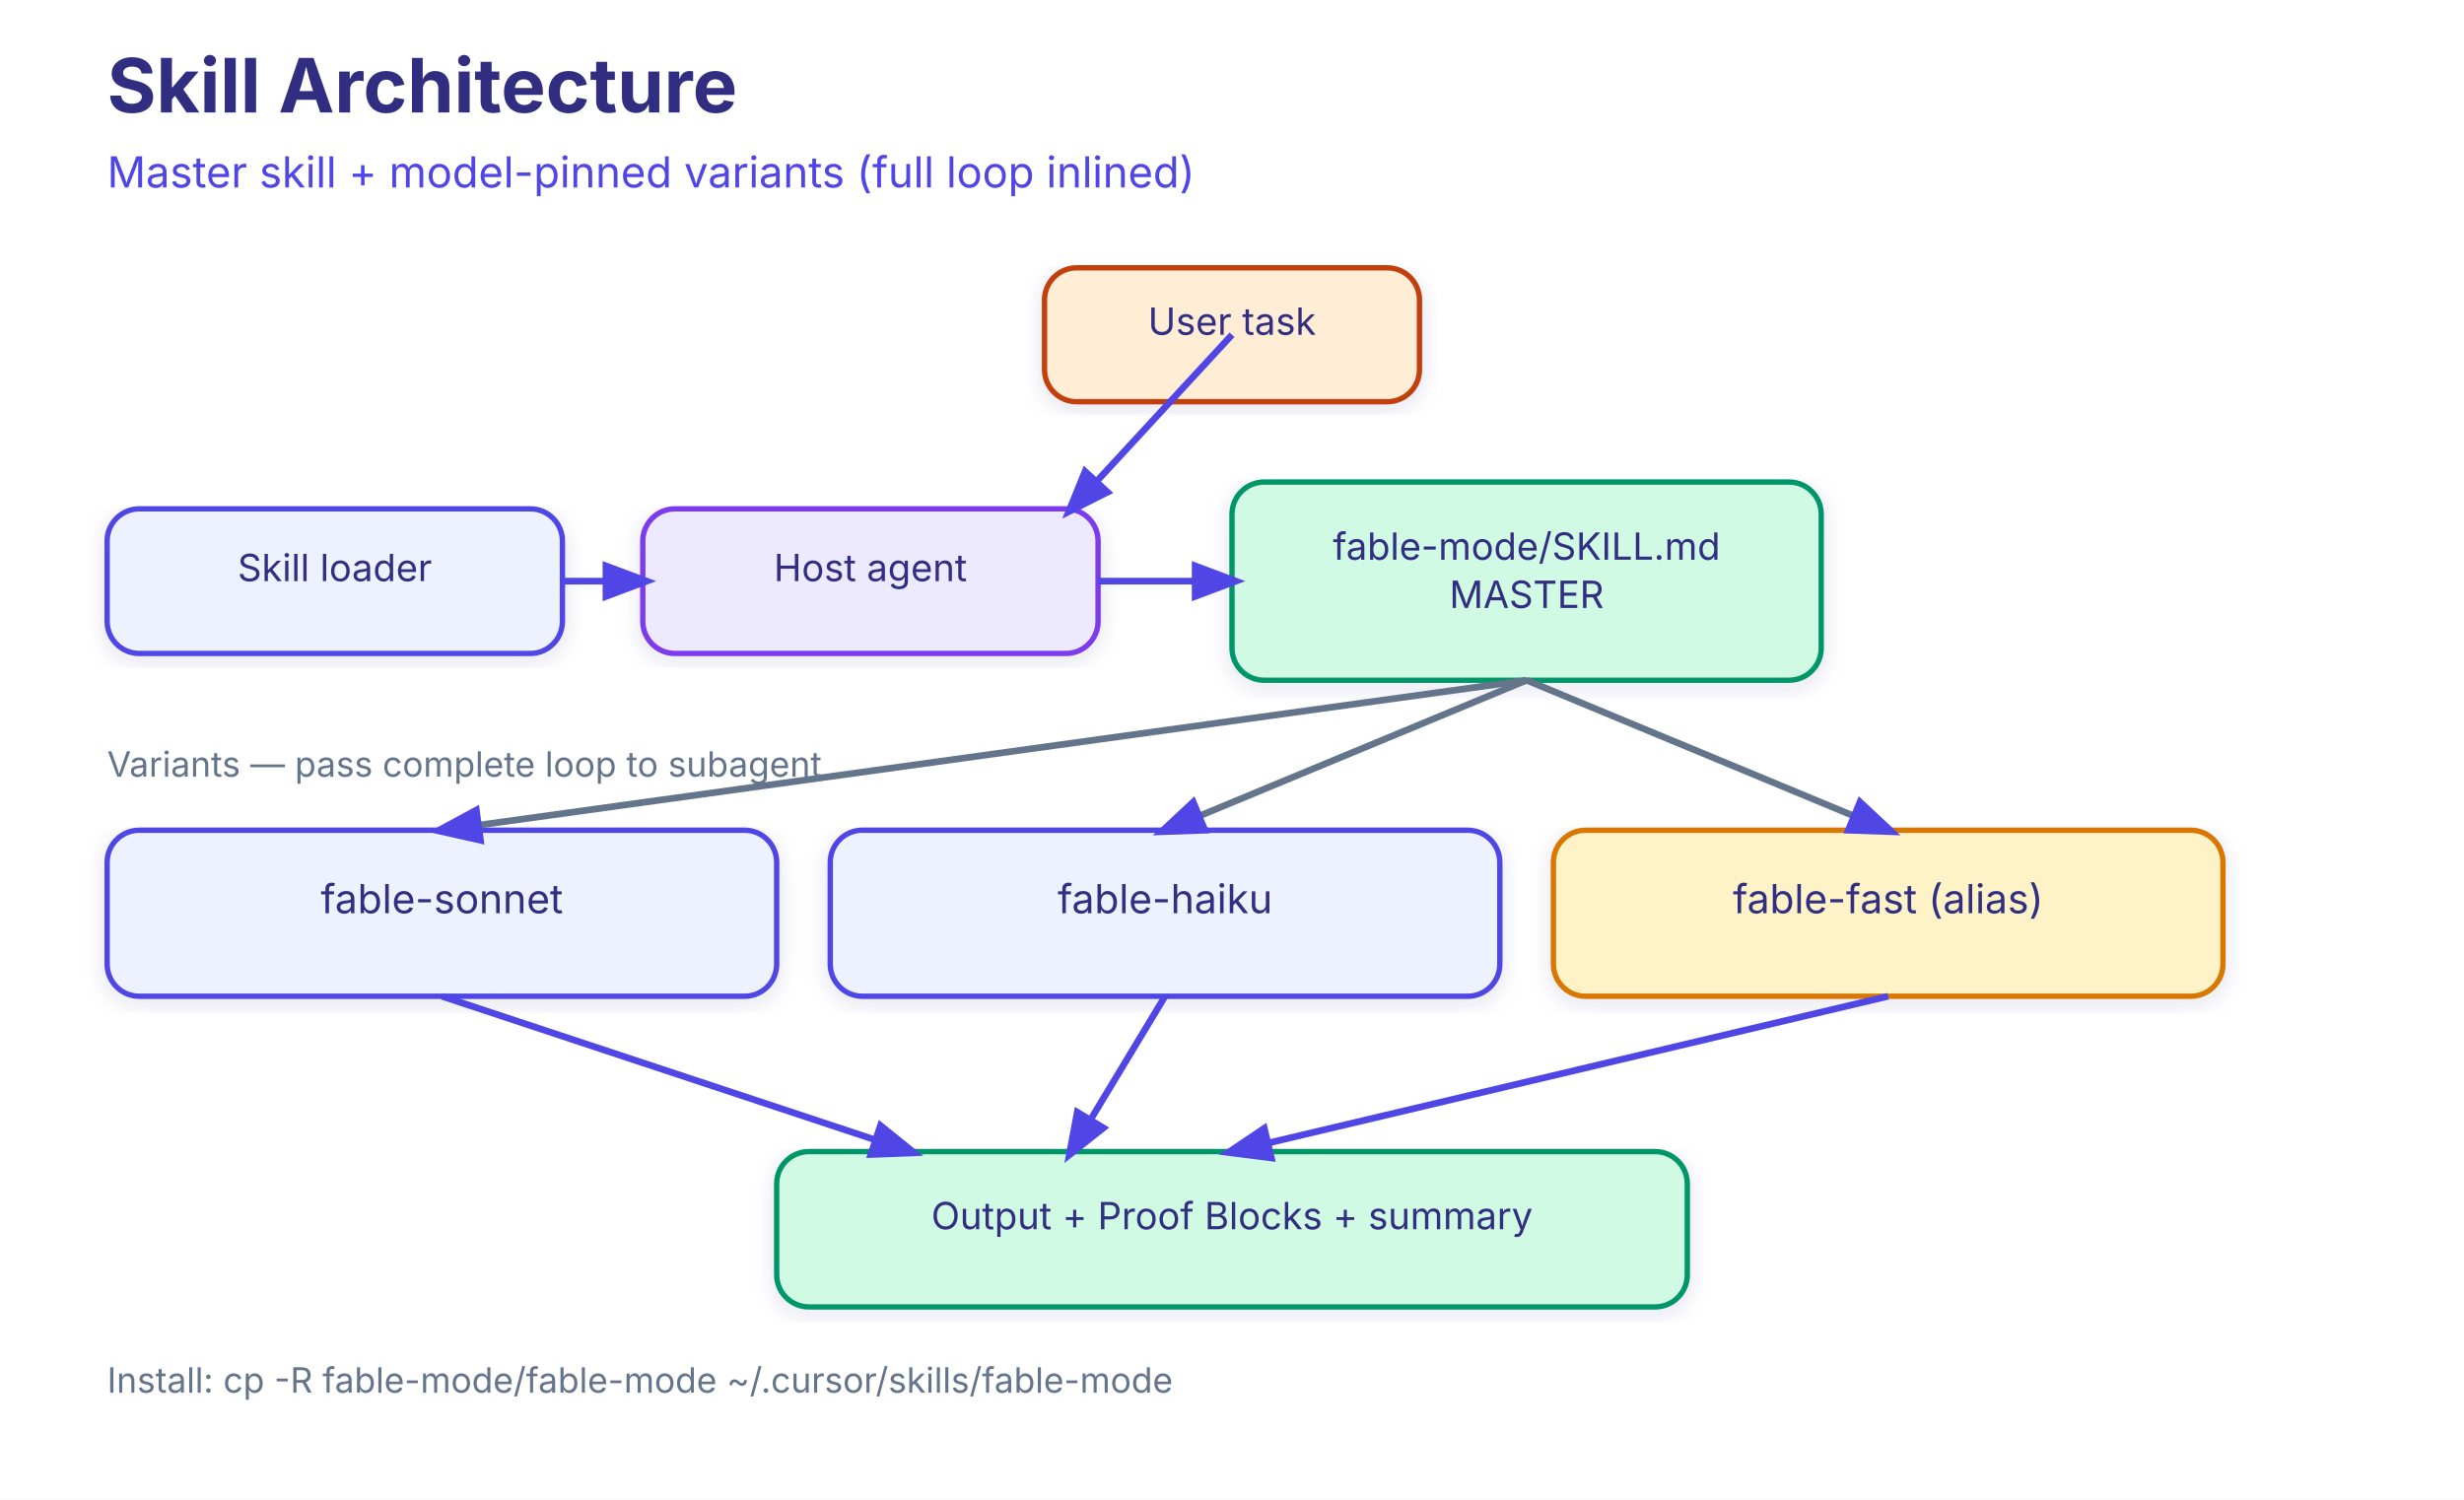
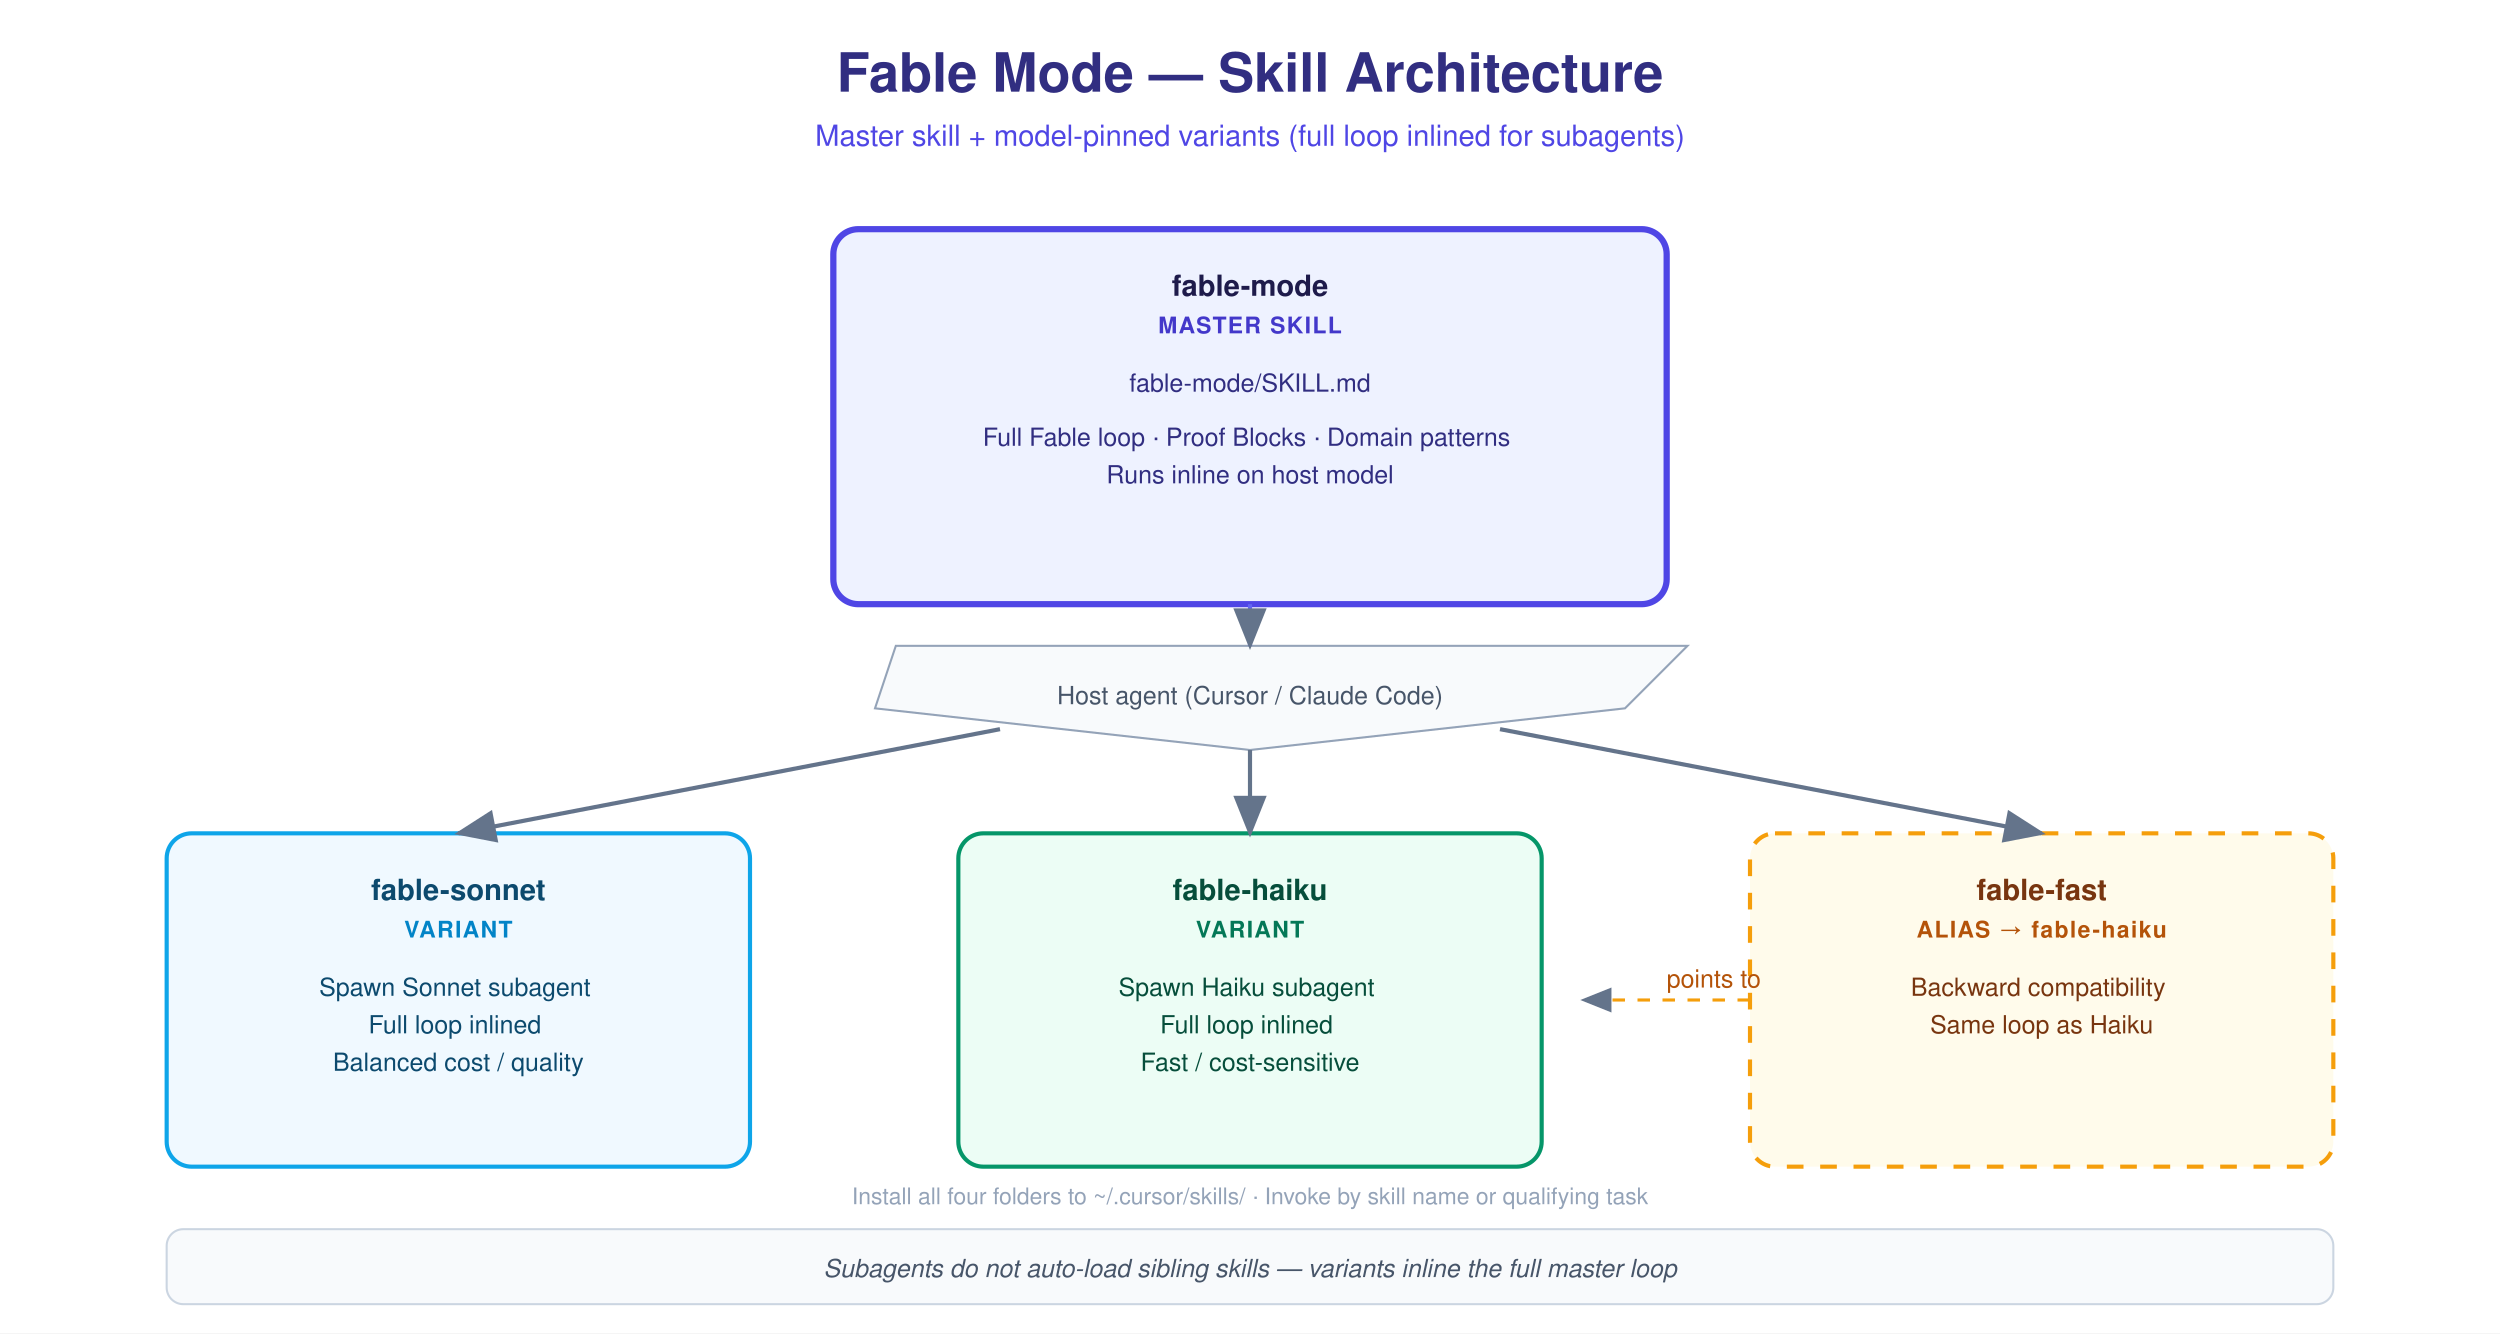
- <svg xmlns="http://www.w3.org/2000/svg" viewBox="0 0 920 560" width="920" height="560">
+ <svg xmlns="http://www.w3.org/2000/svg" width="1200" height="640" viewBox="0 0 1200 640" role="img" aria-labelledby="title desc">
  <defs>
-     <filter id="shadow" x="-5%" y="-5%" width="110%" height="115%">
-       <feDropShadow dx="0" dy="2" stdDeviation="4" flood-color="#312e8120" />
-     </filter>
-     <linearGradient id="heroGrad" x1="0%" y1="0%" x2="100%" y2="0%">
-       <stop offset="0%" stop-color="#eef2ff" />
-       <stop offset="100%" stop-color="#ede9fe" />
-     </linearGradient>
-   </defs>
-   <rect width="100%" height="100%" fill="#ffffff" />
-   <text x="40" y="42" font-family="Inter,Segoe UI,sans-serif" font-size="28" font-weight="700" fill="#312e81">Skill Architecture</text>
-   <text x="40" y="70" font-family="Inter,Segoe UI,sans-serif" font-size="16" fill="#4f46e5">Master skill + model-pinned variants (full loop inlined)</text>
-   <g filter="url(#shadow)">
-     <rect x="390" y="100" width="140" height="50" rx="12" fill="#ffedd5" stroke="#c2410c" stroke-width="2" />
-     <text x="460.0" y="125.0" text-anchor="middle" font-family="Inter,Segoe UI,sans-serif" font-size="14" fill="#312e81">User task</text>
-   </g>
-   <g filter="url(#shadow)">
-     <rect x="40" y="190" width="170" height="54" rx="12" fill="#eef2ff" stroke="#4f46e5" stroke-width="2" />
-     <text x="125.0" y="217.0" text-anchor="middle" font-family="Inter,Segoe UI,sans-serif" font-size="14" fill="#312e81">Skill loader</text>
-   </g>
-   <g filter="url(#shadow)">
-     <rect x="240" y="190" width="170" height="54" rx="12" fill="#ede9fe" stroke="#7c3aed" stroke-width="2" />
-     <text x="325.0" y="217.0" text-anchor="middle" font-family="Inter,Segoe UI,sans-serif" font-size="14" fill="#312e81">Host agent</text>
-   </g>
-   <g filter="url(#shadow)">
-     <rect x="460" y="180" width="220" height="74" rx="12" fill="#d1fae5" stroke="#059669" stroke-width="2" />
-     <text x="570.0" y="209.0" text-anchor="middle" font-family="Inter,Segoe UI,sans-serif" font-size="14" fill="#312e81">fable-mode/SKILL.md</text>
-     <text x="570.0" y="227.0" text-anchor="middle" font-family="Inter,Segoe UI,sans-serif" font-size="14" fill="#312e81">MASTER</text>
-   </g>
-   <line x1="460" y1="125" x2="400" y2="190" stroke="#4f46e5" stroke-width="2.5" marker-end="url(#arrowhead)" />
-   <defs>
-     <marker id="arrowhead" markerWidth="8" markerHeight="8" refX="6" refY="3" orient="auto">
-       <polygon points="0 0, 8 3, 0 6" fill="#4f46e5" />
+     <style>
+       .title { font: 700 26px Helvetica, Arial, sans-serif; fill: #312E81; }
+       .subtitle { font: 400 14px Helvetica, Arial, sans-serif; fill: #4F46E5; }
+       .box-title { font: 700 14px Helvetica, Arial, sans-serif; }
+       .tag { font: 700 11px Helvetica, Arial, sans-serif; letter-spacing: 0.06em; }
+       .body { font: 400 12px Helvetica, Arial, sans-serif; }
+       .note { font: 400 12px Helvetica, Arial, sans-serif; fill: #475569; font-style: italic; }
+       .footer { font: 400 11px Helvetica, Arial, sans-serif; fill: #94A3B8; }
+     </style>
+     <marker id="arrow" markerWidth="10" markerHeight="8" refX="9" refY="4" orient="auto">
+       <path d="M0,0 L10,4 L0,8 Z" fill="#64748B" />
    </marker>
  </defs>
-   <line x1="210" y1="217" x2="240" y2="217" stroke="#4f46e5" stroke-width="2.5" marker-end="url(#arrowhead)" />
-   <defs>
-     <marker id="arrowhead" markerWidth="8" markerHeight="8" refX="6" refY="3" orient="auto">
-       <polygon points="0 0, 8 3, 0 6" fill="#4f46e5" />
-     </marker>
-   </defs>
-   <line x1="410" y1="217" x2="460" y2="217" stroke="#4f46e5" stroke-width="2.5" marker-end="url(#arrowhead)" />
-   <defs>
-     <marker id="arrowhead" markerWidth="8" markerHeight="8" refX="6" refY="3" orient="auto">
-       <polygon points="0 0, 8 3, 0 6" fill="#4f46e5" />
-     </marker>
-   </defs>
-   <text x="40" y="290" font-family="Inter,Segoe UI,sans-serif" font-size="13" fill="#64748b">Variants — pass complete loop to subagent</text>
-   <g filter="url(#shadow)">
-     <rect x="40" y="310" width="250" height="62" rx="12" fill="#eef2ff" stroke="#4f46e5" stroke-width="2" />
-     <text x="165.0" y="341.0" text-anchor="middle" font-family="Inter,Segoe UI,sans-serif" font-size="15" fill="#312e81">fable-sonnet</text>
-   </g>
-   <g filter="url(#shadow)">
-     <rect x="310" y="310" width="250" height="62" rx="12" fill="#eef2ff" stroke="#4f46e5" stroke-width="2" />
-     <text x="435.0" y="341.0" text-anchor="middle" font-family="Inter,Segoe UI,sans-serif" font-size="15" fill="#312e81">fable-haiku</text>
-   </g>
-   <g filter="url(#shadow)">
-     <rect x="580" y="310" width="250" height="62" rx="12" fill="#fef3c7" stroke="#d97706" stroke-width="2" />
-     <text x="705.0" y="341.0" text-anchor="middle" font-family="Inter,Segoe UI,sans-serif" font-size="15" fill="#312e81">fable-fast (alias)</text>
-   </g>
-   <line x1="570" y1="254" x2="165" y2="310" stroke="#64748b" stroke-width="2.5" marker-end="url(#arrowhead)" />
-   <defs>
-     <marker id="arrowhead" markerWidth="8" markerHeight="8" refX="6" refY="3" orient="auto">
-       <polygon points="0 0, 8 3, 0 6" fill="#64748b" />
-     </marker>
-   </defs>
-   <line x1="570" y1="254" x2="435" y2="310" stroke="#64748b" stroke-width="2.5" marker-end="url(#arrowhead)" />
-   <defs>
-     <marker id="arrowhead" markerWidth="8" markerHeight="8" refX="6" refY="3" orient="auto">
-       <polygon points="0 0, 8 3, 0 6" fill="#64748b" />
-     </marker>
-   </defs>
-   <line x1="570" y1="254" x2="705" y2="310" stroke="#64748b" stroke-width="2.5" marker-end="url(#arrowhead)" />
-   <defs>
-     <marker id="arrowhead" markerWidth="8" markerHeight="8" refX="6" refY="3" orient="auto">
-       <polygon points="0 0, 8 3, 0 6" fill="#64748b" />
-     </marker>
-   </defs>
-   <g filter="url(#shadow)">
-     <rect x="290" y="430" width="340" height="58" rx="12" fill="#d1fae5" stroke="#059669" stroke-width="2" />
-     <text x="460.0" y="459.0" text-anchor="middle" font-family="Inter,Segoe UI,sans-serif" font-size="14" fill="#312e81">Output + Proof Blocks + summary</text>
-   </g>
-   <line x1="165" y1="372" x2="340" y2="430" stroke="#4f46e5" stroke-width="2.5" marker-end="url(#arrowhead)" />
-   <defs>
-     <marker id="arrowhead" markerWidth="8" markerHeight="8" refX="6" refY="3" orient="auto">
-       <polygon points="0 0, 8 3, 0 6" fill="#4f46e5" />
-     </marker>
-   </defs>
-   <line x1="435" y1="372" x2="400" y2="430" stroke="#4f46e5" stroke-width="2.5" marker-end="url(#arrowhead)" />
-   <defs>
-     <marker id="arrowhead" markerWidth="8" markerHeight="8" refX="6" refY="3" orient="auto">
-       <polygon points="0 0, 8 3, 0 6" fill="#4f46e5" />
-     </marker>
-   </defs>
-   <line x1="705" y1="372" x2="460" y2="430" stroke="#4f46e5" stroke-width="2.5" marker-end="url(#arrowhead)" />
-   <defs>
-     <marker id="arrowhead" markerWidth="8" markerHeight="8" refX="6" refY="3" orient="auto">
-       <polygon points="0 0, 8 3, 0 6" fill="#4f46e5" />
-     </marker>
-   </defs>
-   <text x="40" y="520" font-family="Inter,Segoe UI,sans-serif" font-size="13" fill="#64748b">Install: cp -R fable-mode/fable-mode ~/.cursor/skills/fable-mode</text>
+   <rect width="1200" height="640" fill="#FFFFFF" />
+   <text x="600" y="44" text-anchor="middle" class="title">Fable Mode — Skill Architecture</text>
+   <text x="600" y="70" text-anchor="middle" class="subtitle">Master skill + model-pinned variants (full loop inlined for subagents)</text>
+   <rect x="400" y="110" width="400" height="180" rx="12" fill="#EEF2FF" stroke="#4F46E5" stroke-width="3" />
+   <text x="600" y="142" text-anchor="middle" class="box-title" fill="#1E1B4B">fable-mode</text>
+   <text x="600" y="160" text-anchor="middle" class="tag" fill="#4338CA">MASTER SKILL</text>
+   <text x="600" y="188" text-anchor="middle" class="body" fill="#312E81">fable-mode/SKILL.md</text>
+   <text x="600" y="214" text-anchor="middle" class="body" fill="#312E81">
+     <tspan x="600" dy="0">Full Fable loop · Proof Blocks · Domain patterns</tspan>
+     <tspan x="600" dy="18">Runs inline on host model</tspan>
+   </text>
+   <path d="M430 310 L810 310 L780 340 L600 360 L420 340 Z" fill="#F8FAFC" stroke="#94A3B8" />
+   <text x="600" y="338" text-anchor="middle" class="body" fill="#475569">Host agent (Cursor / Claude Code)</text>
+   <line x1="600" y1="290" x2="600" y2="310" stroke="#6366F1" stroke-width="2" marker-end="url(#arrow)" />
+   <rect x="80" y="400" width="280" height="160" rx="12" fill="#F0F9FF" stroke="#0EA5E9" stroke-width="2" />
+   <text x="220" y="432" text-anchor="middle" class="box-title" fill="#0C4A6E">fable-sonnet</text>
+   <text x="220" y="450" text-anchor="middle" class="tag" fill="#0284C7">VARIANT</text>
+   <text x="220" y="478" text-anchor="middle" class="body" fill="#0C4A6E">
+     <tspan x="220" dy="0">Spawn Sonnet subagent</tspan>
+     <tspan x="220" dy="18">Full loop inlined</tspan>
+     <tspan x="220" dy="18">Balanced cost / quality</tspan>
+   </text>
+   <rect x="460" y="400" width="280" height="160" rx="12" fill="#ECFDF5" stroke="#059669" stroke-width="2" />
+   <text x="600" y="432" text-anchor="middle" class="box-title" fill="#064E3B">fable-haiku</text>
+   <text x="600" y="450" text-anchor="middle" class="tag" fill="#047857">VARIANT</text>
+   <text x="600" y="478" text-anchor="middle" class="body" fill="#064E3B">
+     <tspan x="600" dy="0">Spawn Haiku subagent</tspan>
+     <tspan x="600" dy="18">Full loop inlined</tspan>
+     <tspan x="600" dy="18">Fast / cost-sensitive</tspan>
+   </text>
+   <rect x="840" y="400" width="280" height="160" rx="12" fill="#FFFBEB" stroke="#F59E0B" stroke-width="2" stroke-dasharray="8 8" />
+   <text x="980" y="432" text-anchor="middle" class="box-title" fill="#78350F">fable-fast</text>
+   <text x="980" y="450" text-anchor="middle" class="tag" fill="#B45309">ALIAS → fable-haiku</text>
+   <text x="980" y="478" text-anchor="middle" class="body" fill="#78350F">
+     <tspan x="980" dy="0">Backward compatibility</tspan>
+     <tspan x="980" dy="18">Same loop as Haiku</tspan>
+   </text>
+   <line x1="480" y1="350" x2="220" y2="400" stroke="#64748B" stroke-width="2" marker-end="url(#arrow)" />
+   <line x1="600" y1="360" x2="600" y2="400" stroke="#64748B" stroke-width="2" marker-end="url(#arrow)" />
+   <line x1="720" y1="350" x2="980" y2="400" stroke="#64748B" stroke-width="2" marker-end="url(#arrow)" />
+   <path d="M840 480 L760 480" stroke="#F59E0B" stroke-width="1.5" stroke-dasharray="6 6" fill="none" marker-end="url(#arrow)" />
+   <text x="800" y="474" class="body" fill="#B45309">points to</text>
+   <rect x="80" y="590" width="1040" height="36" rx="8" fill="#F8FAFC" stroke="#CBD5E1" />
+   <text x="600" y="613" text-anchor="middle" class="note">Subagents do not auto-load sibling skills — variants inline the full master loop</text>
+   <text x="600" y="578" text-anchor="middle" class="footer">Install all four folders to ~/.cursor/skills/ · Invoke by skill name or qualifying task</text>
</svg>
